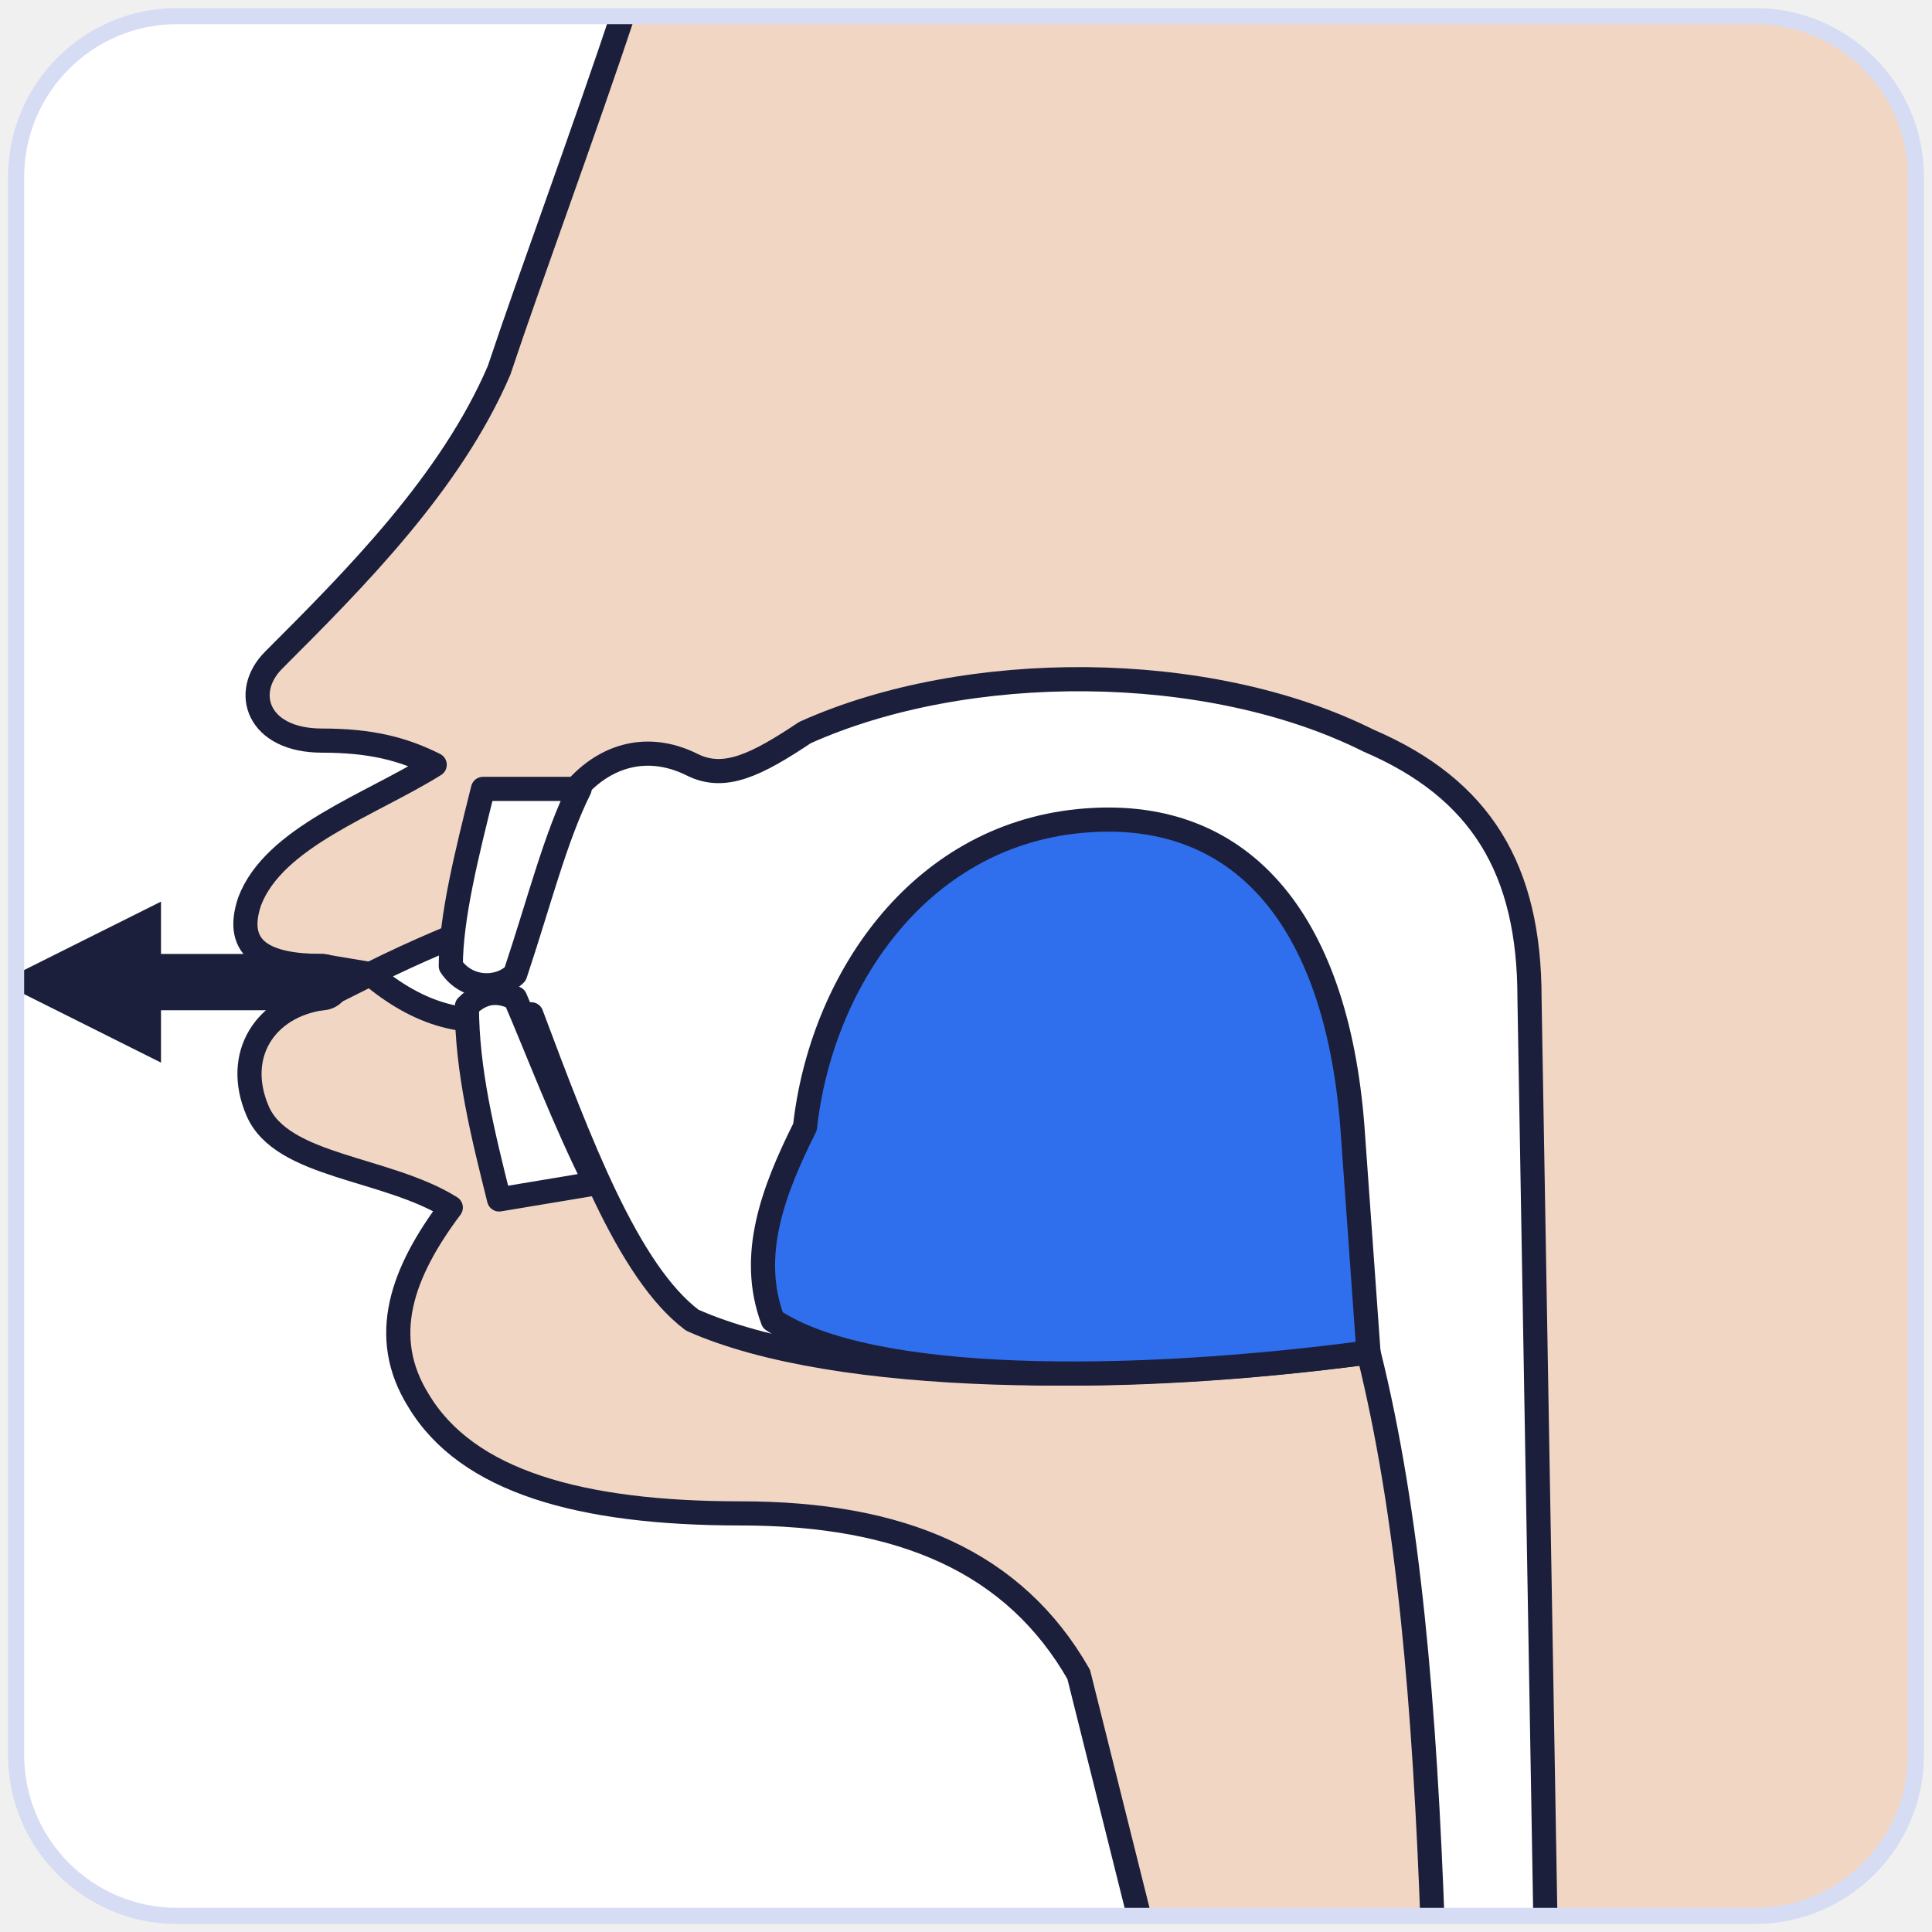
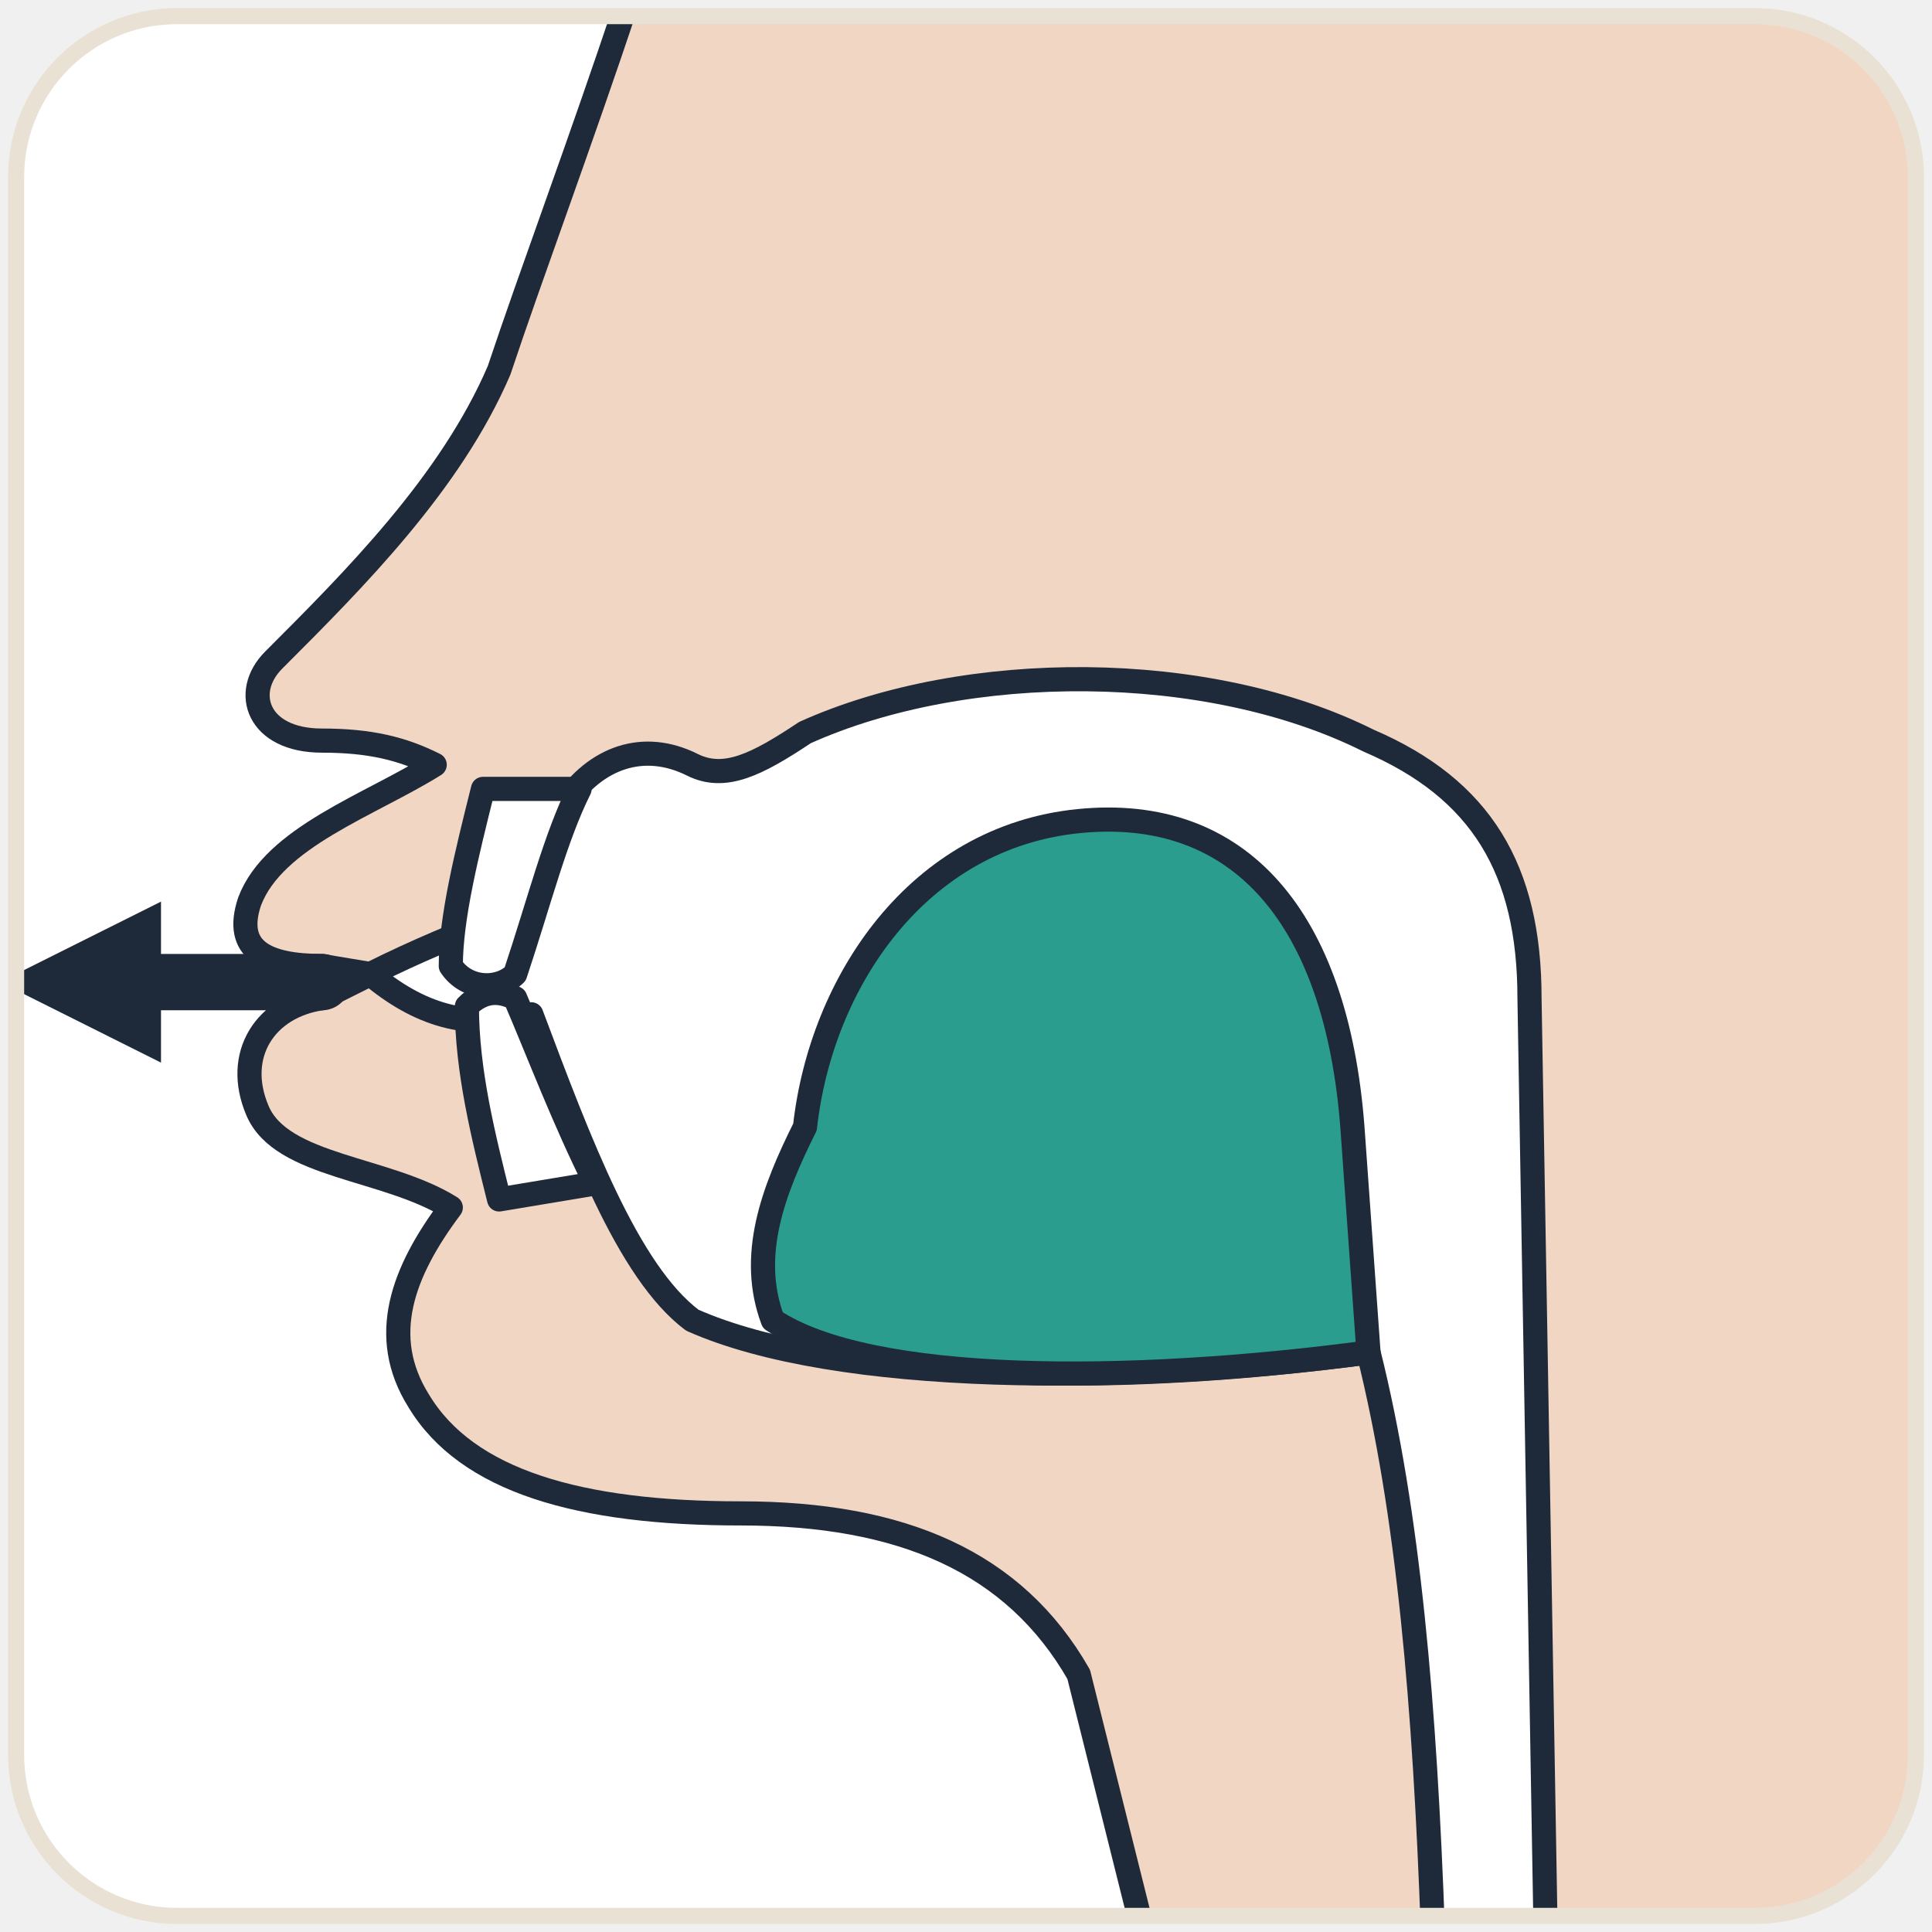
<svg xmlns="http://www.w3.org/2000/svg" viewBox="0 0 240 240" role="img" aria-labelledby="title">
  <defs>
    <clipPath id="panel">
      <rect x="2" y="2" width="236" height="236" rx="20" />
    </clipPath>
    <marker id="arrow" viewBox="0 0 10 10" refX="2" refY="5" markerWidth="20" markerHeight="20" markerUnits="userSpaceOnUse" orient="auto">
-       <path d="M0 0 L10 5 L0 10 Z" fill="#1b1f3b" />
+       <path d="M0 0 L10 5 L0 10 Z" fill="#1e2a3a" />
    </marker>
  </defs>
  <rect x="2" y="2" width="236" height="236" rx="20" fill="#ffffff" />
-   <g clip-path="url(#panel)" stroke="#1b1f3b" stroke-width="3" stroke-linejoin="round" stroke-linecap="round">
+   <g clip-path="url(#panel)" stroke="#1e2a3a" stroke-width="3" stroke-linejoin="round" stroke-linecap="round">
    <path fill="#f2d6c4" d="M78 0 C72 18 66 34 62 46 C56 60 44 72 34 82 C30 86 32 92 40 92 C46 92 50 93 54 95 C46 100 34 104 31 112 C29 118 33 120 40 120 L46 121 L40 124 C33 125 29 131 32 138 C35 145 48 145 56 150 C50 158 47 166 52 174 C58 184 72 188 92 188 C112 188 126 194 134 208 L142 240 L240 240 L240 0 Z" />
    <path fill="#ffffff" d="M46 121 C52 118 57 116 62 114 L66 112 L70 100 C74 94 80 92 86 95 C90 97 94 95 100 91 C120 82 150 82 170 92 C184 98 190 108 190 124 L192 240 L178 240 C177 212 175 188 170 168 C140 172 104 172 86 164 C78 158 72 142 66 126 C58 128 52 126 46 121 Z" />
    <path fill="#ffffff" d="M60 98 C58 106 56 114 56 120 C58 123 62 123 64 121 C67 112 69 104 72 98 Z" />
    <path fill="#ffffff" d="M58 125 C58 133 60 141 62 149 L74 147 C70 139 67 131 64 124 C62 123 60 123 58 125 Z" />
-     <path fill="#2f6fed" d="M100 140 C102 122 114 104 134 102 C154 100 166 114 168 140 L170 168 C140 172 108 172 96 164 C93 156 96 148 100 140 Z" />
+     <path fill="#2a9d8f" d="M100 140 C102 122 114 104 134 102 C154 100 166 114 168 140 L170 168 C140 172 108 172 96 164 C93 156 96 148 100 140 Z" />
    <path fill="none" stroke-width="7" marker-end="url(#arrow)" d="M40 122 L16 122" />
  </g>
-   <rect x="2" y="2" width="236" height="236" rx="20" fill="none" stroke="#d5dcf3" stroke-width="2" />
+   <rect x="2" y="2" width="236" height="236" rx="20" fill="none" stroke="#e9e2d4" stroke-width="2" />
</svg>
